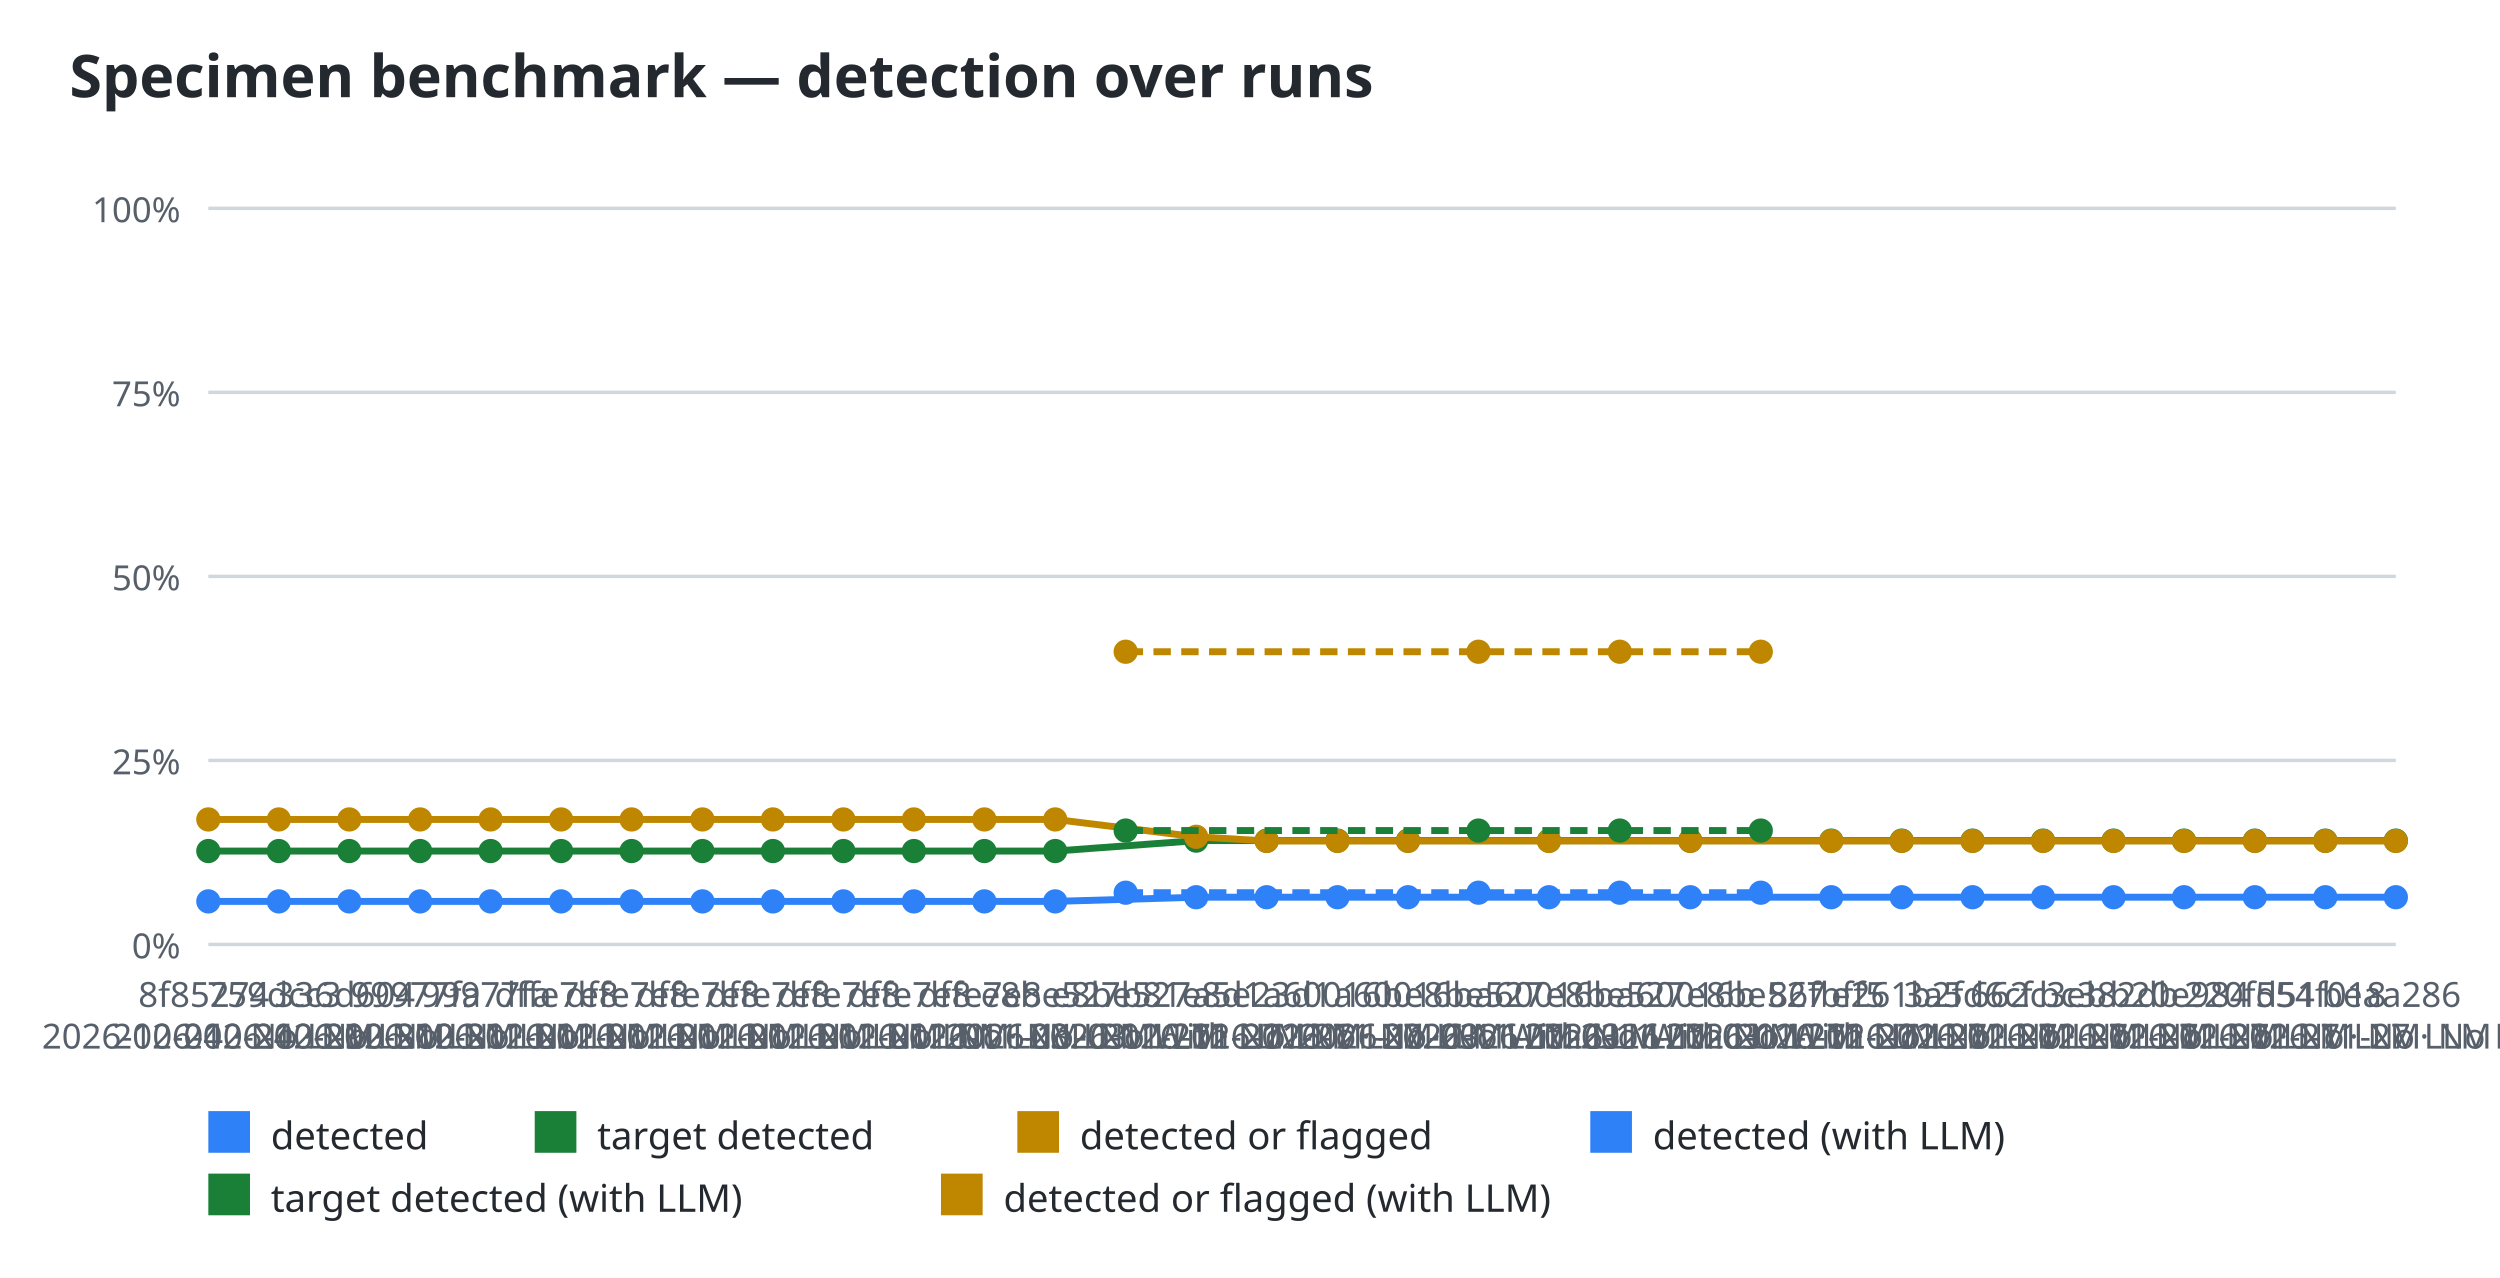
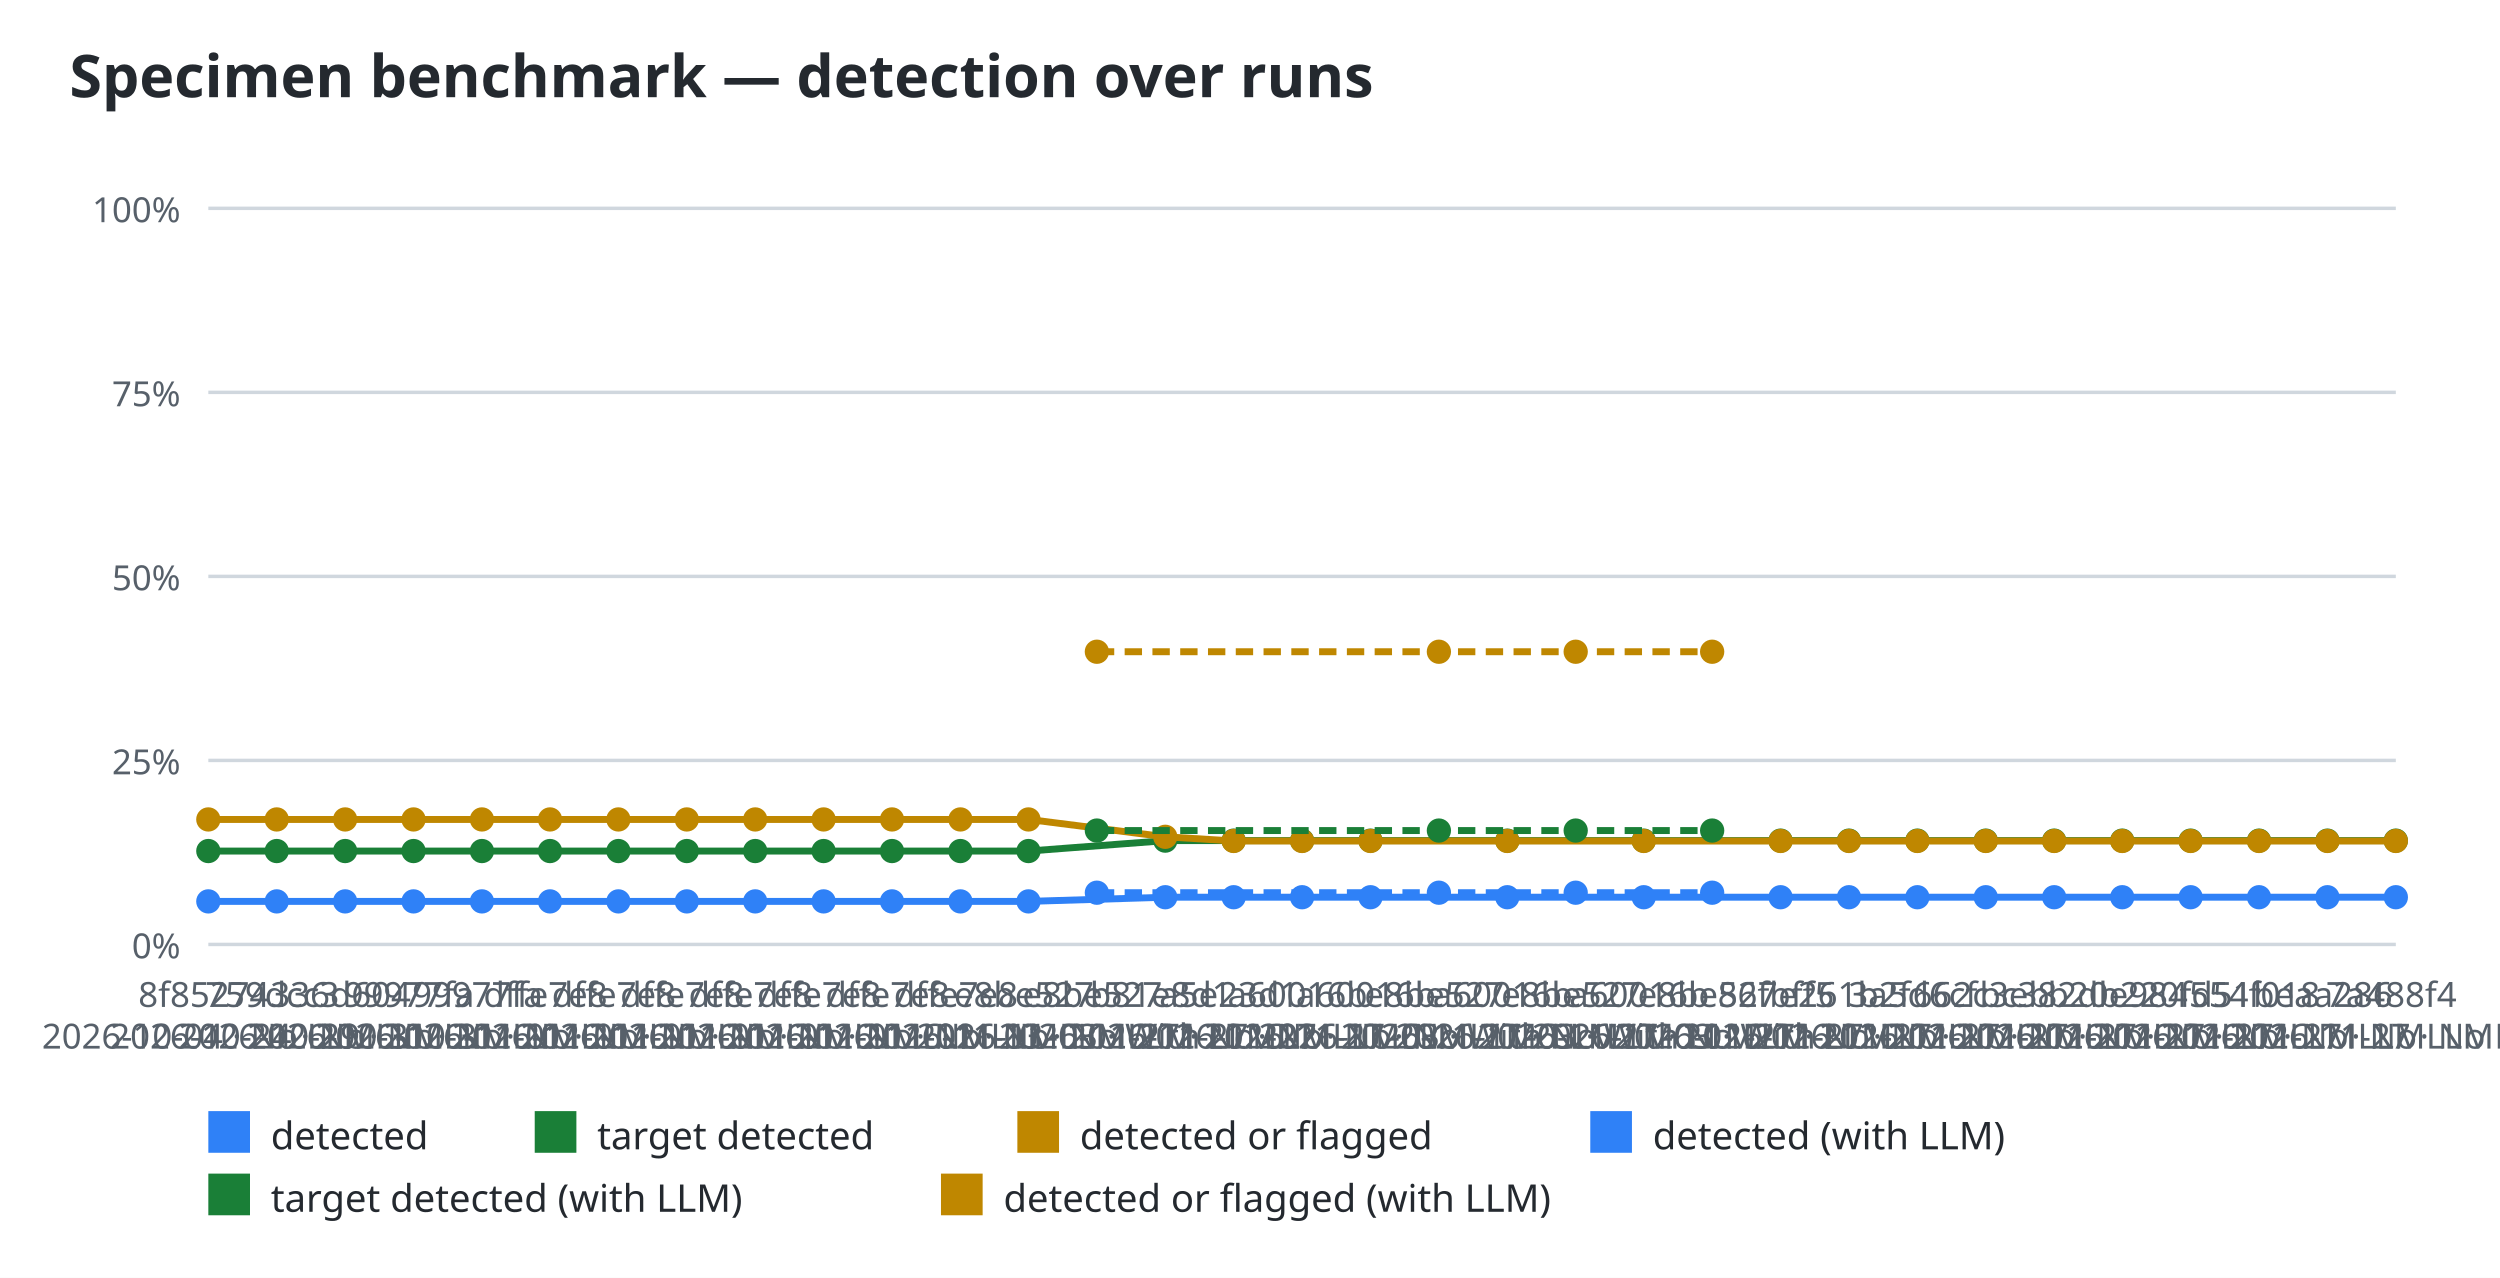
<svg xmlns="http://www.w3.org/2000/svg" viewBox="0 0 720 368" font-family="sans-serif">
  <rect width="720" height="368" fill="white" />
  <text x="20" y="28" font-size="17" font-weight="bold" fill="#24292f">Specimen benchmark — detection over runs</text>
  <line x1="60" y1="272.0" x2="690" y2="272.0" stroke="#d0d7de" stroke-width="1" />
  <text x="52" y="276.0" font-size="10" fill="#57606a" text-anchor="end">0%</text>
  <line x1="60" y1="219.0" x2="690" y2="219.0" stroke="#d0d7de" stroke-width="1" />
  <text x="52" y="223.0" font-size="10" fill="#57606a" text-anchor="end">25%</text>
  <line x1="60" y1="166.0" x2="690" y2="166.0" stroke="#d0d7de" stroke-width="1" />
  <text x="52" y="170.0" font-size="10" fill="#57606a" text-anchor="end">50%</text>
  <line x1="60" y1="113.0" x2="690" y2="113.0" stroke="#d0d7de" stroke-width="1" />
  <text x="52" y="117.0" font-size="10" fill="#57606a" text-anchor="end">75%</text>
  <line x1="60" y1="60.0" x2="690" y2="60.0" stroke="#d0d7de" stroke-width="1" />
  <text x="52" y="64.0" font-size="10" fill="#57606a" text-anchor="end">100%</text>
-   <polyline points="60.0,259.6 80.3,259.6 100.6,259.6 121.0,259.6 141.3,259.6 161.6,259.6 181.9,259.6 202.3,259.6 222.6,259.6 242.9,259.6 263.2,259.6 283.5,259.6 303.9,259.6 344.5,258.4 364.8,258.4 385.2,258.4 405.5,258.4 446.1,258.4 486.8,258.4 527.4,258.4 547.7,258.4 568.1,258.4 588.4,258.4 608.7,258.4 629.0,258.4 649.4,258.4 669.7,258.4 690.0,258.4" fill="none" stroke="#2f81f7" stroke-width="2" />
+   <polyline points="60.0,259.6 79.7,259.6 99.4,259.6 119.1,259.6 138.8,259.6 158.4,259.6 178.1,259.6 197.8,259.6 217.5,259.6 237.2,259.6 256.9,259.6 276.6,259.6 296.2,259.6 335.6,258.4 355.3,258.4 375.0,258.4 394.7,258.4 434.1,258.4 473.4,258.4 512.8,258.4 532.5,258.4 552.2,258.4 571.9,258.4 591.6,258.4 611.2,258.4 630.9,258.4 650.6,258.4 670.3,258.4 690.0,258.4" fill="none" stroke="#2f81f7" stroke-width="2" />
  <circle cx="60.0" cy="259.6" r="3.5" fill="#2f81f7" />
-   <circle cx="80.3" cy="259.6" r="3.5" fill="#2f81f7" />
-   <circle cx="100.6" cy="259.6" r="3.5" fill="#2f81f7" />
-   <circle cx="121.0" cy="259.6" r="3.5" fill="#2f81f7" />
-   <circle cx="141.3" cy="259.6" r="3.5" fill="#2f81f7" />
-   <circle cx="161.6" cy="259.6" r="3.5" fill="#2f81f7" />
-   <circle cx="181.9" cy="259.6" r="3.5" fill="#2f81f7" />
-   <circle cx="202.3" cy="259.6" r="3.5" fill="#2f81f7" />
-   <circle cx="222.6" cy="259.6" r="3.5" fill="#2f81f7" />
-   <circle cx="242.9" cy="259.6" r="3.5" fill="#2f81f7" />
-   <circle cx="263.2" cy="259.6" r="3.5" fill="#2f81f7" />
-   <circle cx="283.5" cy="259.6" r="3.5" fill="#2f81f7" />
-   <circle cx="303.9" cy="259.6" r="3.5" fill="#2f81f7" />
-   <circle cx="344.5" cy="258.4" r="3.5" fill="#2f81f7" />
-   <circle cx="364.8" cy="258.4" r="3.5" fill="#2f81f7" />
-   <circle cx="385.2" cy="258.4" r="3.5" fill="#2f81f7" />
-   <circle cx="405.5" cy="258.4" r="3.5" fill="#2f81f7" />
-   <circle cx="446.1" cy="258.4" r="3.5" fill="#2f81f7" />
-   <circle cx="486.8" cy="258.4" r="3.5" fill="#2f81f7" />
-   <circle cx="527.4" cy="258.4" r="3.5" fill="#2f81f7" />
-   <circle cx="547.7" cy="258.4" r="3.5" fill="#2f81f7" />
-   <circle cx="568.1" cy="258.4" r="3.5" fill="#2f81f7" />
-   <circle cx="588.4" cy="258.4" r="3.5" fill="#2f81f7" />
-   <circle cx="608.7" cy="258.4" r="3.5" fill="#2f81f7" />
-   <circle cx="629.0" cy="258.4" r="3.5" fill="#2f81f7" />
-   <circle cx="649.4" cy="258.4" r="3.5" fill="#2f81f7" />
-   <circle cx="669.7" cy="258.4" r="3.5" fill="#2f81f7" />
+   <circle cx="79.7" cy="259.6" r="3.5" fill="#2f81f7" />
+   <circle cx="99.4" cy="259.6" r="3.5" fill="#2f81f7" />
+   <circle cx="119.1" cy="259.6" r="3.5" fill="#2f81f7" />
+   <circle cx="138.8" cy="259.6" r="3.5" fill="#2f81f7" />
+   <circle cx="158.4" cy="259.6" r="3.5" fill="#2f81f7" />
+   <circle cx="178.1" cy="259.6" r="3.5" fill="#2f81f7" />
+   <circle cx="197.8" cy="259.6" r="3.5" fill="#2f81f7" />
+   <circle cx="217.5" cy="259.6" r="3.5" fill="#2f81f7" />
+   <circle cx="237.2" cy="259.6" r="3.5" fill="#2f81f7" />
+   <circle cx="256.9" cy="259.6" r="3.5" fill="#2f81f7" />
+   <circle cx="276.6" cy="259.6" r="3.5" fill="#2f81f7" />
+   <circle cx="296.2" cy="259.6" r="3.5" fill="#2f81f7" />
+   <circle cx="335.6" cy="258.4" r="3.5" fill="#2f81f7" />
+   <circle cx="355.3" cy="258.4" r="3.5" fill="#2f81f7" />
+   <circle cx="375.0" cy="258.4" r="3.5" fill="#2f81f7" />
+   <circle cx="394.7" cy="258.4" r="3.5" fill="#2f81f7" />
+   <circle cx="434.1" cy="258.4" r="3.5" fill="#2f81f7" />
+   <circle cx="473.4" cy="258.4" r="3.5" fill="#2f81f7" />
+   <circle cx="512.8" cy="258.4" r="3.5" fill="#2f81f7" />
+   <circle cx="532.5" cy="258.4" r="3.5" fill="#2f81f7" />
+   <circle cx="552.2" cy="258.4" r="3.5" fill="#2f81f7" />
+   <circle cx="571.9" cy="258.4" r="3.5" fill="#2f81f7" />
+   <circle cx="591.6" cy="258.4" r="3.5" fill="#2f81f7" />
+   <circle cx="611.2" cy="258.4" r="3.5" fill="#2f81f7" />
+   <circle cx="630.9" cy="258.4" r="3.5" fill="#2f81f7" />
+   <circle cx="650.6" cy="258.4" r="3.5" fill="#2f81f7" />
+   <circle cx="670.3" cy="258.4" r="3.5" fill="#2f81f7" />
  <circle cx="690.0" cy="258.4" r="3.5" fill="#2f81f7" />
-   <polyline points="60.0,245.1 80.3,245.1 100.6,245.1 121.0,245.1 141.3,245.1 161.6,245.1 181.9,245.1 202.3,245.1 222.6,245.1 242.9,245.1 263.2,245.1 283.5,245.1 303.9,245.1 344.5,242.1 364.8,242.1 385.2,242.1 405.5,242.1 446.1,242.1 486.8,242.1 527.4,242.1 547.7,242.1 568.1,242.1 588.4,242.1 608.7,242.1 629.0,242.1 649.4,242.1 669.7,242.1 690.0,242.1" fill="none" stroke="#1a7f37" stroke-width="2" />
+   <polyline points="60.0,245.1 79.7,245.1 99.4,245.1 119.1,245.1 138.8,245.1 158.4,245.1 178.1,245.1 197.8,245.1 217.5,245.1 237.2,245.1 256.9,245.1 276.6,245.1 296.2,245.1 335.6,242.1 355.3,242.1 375.0,242.1 394.7,242.1 434.1,242.1 473.4,242.1 512.8,242.1 532.5,242.1 552.2,242.1 571.9,242.1 591.6,242.1 611.2,242.1 630.9,242.1 650.6,242.1 670.3,242.1 690.0,242.1" fill="none" stroke="#1a7f37" stroke-width="2" />
  <circle cx="60.0" cy="245.1" r="3.5" fill="#1a7f37" />
-   <circle cx="80.3" cy="245.1" r="3.5" fill="#1a7f37" />
-   <circle cx="100.6" cy="245.1" r="3.5" fill="#1a7f37" />
-   <circle cx="121.0" cy="245.1" r="3.5" fill="#1a7f37" />
-   <circle cx="141.3" cy="245.1" r="3.5" fill="#1a7f37" />
-   <circle cx="161.6" cy="245.1" r="3.5" fill="#1a7f37" />
-   <circle cx="181.9" cy="245.1" r="3.5" fill="#1a7f37" />
-   <circle cx="202.3" cy="245.1" r="3.5" fill="#1a7f37" />
-   <circle cx="222.6" cy="245.1" r="3.5" fill="#1a7f37" />
-   <circle cx="242.9" cy="245.1" r="3.5" fill="#1a7f37" />
-   <circle cx="263.2" cy="245.1" r="3.5" fill="#1a7f37" />
-   <circle cx="283.5" cy="245.1" r="3.5" fill="#1a7f37" />
-   <circle cx="303.9" cy="245.1" r="3.5" fill="#1a7f37" />
-   <circle cx="344.5" cy="242.1" r="3.5" fill="#1a7f37" />
-   <circle cx="364.8" cy="242.1" r="3.5" fill="#1a7f37" />
-   <circle cx="385.2" cy="242.1" r="3.5" fill="#1a7f37" />
-   <circle cx="405.5" cy="242.1" r="3.5" fill="#1a7f37" />
-   <circle cx="446.1" cy="242.1" r="3.5" fill="#1a7f37" />
-   <circle cx="486.8" cy="242.1" r="3.5" fill="#1a7f37" />
-   <circle cx="527.4" cy="242.1" r="3.5" fill="#1a7f37" />
-   <circle cx="547.7" cy="242.1" r="3.5" fill="#1a7f37" />
-   <circle cx="568.1" cy="242.1" r="3.5" fill="#1a7f37" />
-   <circle cx="588.4" cy="242.1" r="3.5" fill="#1a7f37" />
-   <circle cx="608.7" cy="242.1" r="3.5" fill="#1a7f37" />
-   <circle cx="629.0" cy="242.1" r="3.5" fill="#1a7f37" />
-   <circle cx="649.4" cy="242.1" r="3.5" fill="#1a7f37" />
-   <circle cx="669.7" cy="242.1" r="3.5" fill="#1a7f37" />
+   <circle cx="79.7" cy="245.1" r="3.5" fill="#1a7f37" />
+   <circle cx="99.4" cy="245.1" r="3.5" fill="#1a7f37" />
+   <circle cx="119.1" cy="245.1" r="3.5" fill="#1a7f37" />
+   <circle cx="138.8" cy="245.1" r="3.5" fill="#1a7f37" />
+   <circle cx="158.4" cy="245.1" r="3.5" fill="#1a7f37" />
+   <circle cx="178.1" cy="245.1" r="3.5" fill="#1a7f37" />
+   <circle cx="197.8" cy="245.1" r="3.5" fill="#1a7f37" />
+   <circle cx="217.5" cy="245.1" r="3.5" fill="#1a7f37" />
+   <circle cx="237.2" cy="245.1" r="3.5" fill="#1a7f37" />
+   <circle cx="256.9" cy="245.1" r="3.5" fill="#1a7f37" />
+   <circle cx="276.6" cy="245.1" r="3.5" fill="#1a7f37" />
+   <circle cx="296.2" cy="245.1" r="3.5" fill="#1a7f37" />
+   <circle cx="335.6" cy="242.1" r="3.5" fill="#1a7f37" />
+   <circle cx="355.3" cy="242.1" r="3.5" fill="#1a7f37" />
+   <circle cx="375.0" cy="242.1" r="3.5" fill="#1a7f37" />
+   <circle cx="394.7" cy="242.1" r="3.5" fill="#1a7f37" />
+   <circle cx="434.1" cy="242.1" r="3.5" fill="#1a7f37" />
+   <circle cx="473.4" cy="242.1" r="3.5" fill="#1a7f37" />
+   <circle cx="512.8" cy="242.1" r="3.5" fill="#1a7f37" />
+   <circle cx="532.5" cy="242.1" r="3.5" fill="#1a7f37" />
+   <circle cx="552.2" cy="242.1" r="3.5" fill="#1a7f37" />
+   <circle cx="571.9" cy="242.1" r="3.5" fill="#1a7f37" />
+   <circle cx="591.6" cy="242.1" r="3.5" fill="#1a7f37" />
+   <circle cx="611.2" cy="242.1" r="3.5" fill="#1a7f37" />
+   <circle cx="630.9" cy="242.1" r="3.5" fill="#1a7f37" />
+   <circle cx="650.6" cy="242.1" r="3.5" fill="#1a7f37" />
+   <circle cx="670.3" cy="242.1" r="3.5" fill="#1a7f37" />
  <circle cx="690.0" cy="242.1" r="3.5" fill="#1a7f37" />
-   <polyline points="60.0,236.0 80.3,236.0 100.6,236.0 121.0,236.0 141.3,236.0 161.6,236.0 181.9,236.0 202.3,236.0 222.6,236.0 242.9,236.0 263.2,236.0 283.5,236.0 303.9,236.0 344.5,241.0 364.8,242.2 385.2,242.2 405.5,242.2 446.1,242.2 486.8,242.2 527.4,242.2 547.7,242.2 568.1,242.2 588.4,242.2 608.7,242.2 629.0,242.2 649.4,242.2 669.7,242.2 690.0,242.2" fill="none" stroke="#bf8700" stroke-width="2" />
+   <polyline points="60.0,236.0 79.7,236.0 99.4,236.0 119.1,236.0 138.8,236.0 158.4,236.0 178.1,236.0 197.8,236.0 217.5,236.0 237.2,236.0 256.9,236.0 276.6,236.0 296.2,236.0 335.6,241.0 355.3,242.2 375.0,242.2 394.7,242.2 434.1,242.2 473.4,242.2 512.8,242.2 532.5,242.2 552.2,242.2 571.9,242.2 591.6,242.2 611.2,242.2 630.9,242.2 650.6,242.2 670.3,242.2 690.0,242.2" fill="none" stroke="#bf8700" stroke-width="2" />
  <circle cx="60.0" cy="236.0" r="3.5" fill="#bf8700" />
-   <circle cx="80.3" cy="236.0" r="3.5" fill="#bf8700" />
-   <circle cx="100.6" cy="236.0" r="3.5" fill="#bf8700" />
-   <circle cx="121.0" cy="236.0" r="3.5" fill="#bf8700" />
-   <circle cx="141.3" cy="236.0" r="3.5" fill="#bf8700" />
-   <circle cx="161.6" cy="236.0" r="3.5" fill="#bf8700" />
-   <circle cx="181.9" cy="236.0" r="3.5" fill="#bf8700" />
-   <circle cx="202.3" cy="236.0" r="3.5" fill="#bf8700" />
-   <circle cx="222.6" cy="236.0" r="3.5" fill="#bf8700" />
-   <circle cx="242.9" cy="236.0" r="3.5" fill="#bf8700" />
-   <circle cx="263.2" cy="236.0" r="3.5" fill="#bf8700" />
-   <circle cx="283.5" cy="236.0" r="3.5" fill="#bf8700" />
-   <circle cx="303.9" cy="236.0" r="3.5" fill="#bf8700" />
-   <circle cx="344.5" cy="241.0" r="3.5" fill="#bf8700" />
-   <circle cx="364.8" cy="242.2" r="3.5" fill="#bf8700" />
-   <circle cx="385.2" cy="242.2" r="3.5" fill="#bf8700" />
-   <circle cx="405.5" cy="242.2" r="3.5" fill="#bf8700" />
-   <circle cx="446.1" cy="242.2" r="3.5" fill="#bf8700" />
-   <circle cx="486.8" cy="242.2" r="3.5" fill="#bf8700" />
-   <circle cx="527.4" cy="242.2" r="3.5" fill="#bf8700" />
-   <circle cx="547.7" cy="242.2" r="3.5" fill="#bf8700" />
-   <circle cx="568.1" cy="242.2" r="3.5" fill="#bf8700" />
-   <circle cx="588.4" cy="242.2" r="3.5" fill="#bf8700" />
-   <circle cx="608.7" cy="242.2" r="3.5" fill="#bf8700" />
-   <circle cx="629.0" cy="242.2" r="3.5" fill="#bf8700" />
-   <circle cx="649.4" cy="242.2" r="3.5" fill="#bf8700" />
-   <circle cx="669.7" cy="242.2" r="3.5" fill="#bf8700" />
+   <circle cx="79.7" cy="236.0" r="3.5" fill="#bf8700" />
+   <circle cx="99.4" cy="236.0" r="3.5" fill="#bf8700" />
+   <circle cx="119.1" cy="236.0" r="3.5" fill="#bf8700" />
+   <circle cx="138.8" cy="236.0" r="3.5" fill="#bf8700" />
+   <circle cx="158.4" cy="236.0" r="3.5" fill="#bf8700" />
+   <circle cx="178.1" cy="236.0" r="3.5" fill="#bf8700" />
+   <circle cx="197.8" cy="236.0" r="3.5" fill="#bf8700" />
+   <circle cx="217.5" cy="236.0" r="3.5" fill="#bf8700" />
+   <circle cx="237.2" cy="236.0" r="3.5" fill="#bf8700" />
+   <circle cx="256.9" cy="236.0" r="3.5" fill="#bf8700" />
+   <circle cx="276.6" cy="236.0" r="3.5" fill="#bf8700" />
+   <circle cx="296.2" cy="236.0" r="3.5" fill="#bf8700" />
+   <circle cx="335.6" cy="241.0" r="3.5" fill="#bf8700" />
+   <circle cx="355.3" cy="242.2" r="3.5" fill="#bf8700" />
+   <circle cx="375.0" cy="242.2" r="3.5" fill="#bf8700" />
+   <circle cx="394.7" cy="242.2" r="3.5" fill="#bf8700" />
+   <circle cx="434.1" cy="242.2" r="3.5" fill="#bf8700" />
+   <circle cx="473.4" cy="242.2" r="3.5" fill="#bf8700" />
+   <circle cx="512.8" cy="242.2" r="3.5" fill="#bf8700" />
+   <circle cx="532.5" cy="242.2" r="3.5" fill="#bf8700" />
+   <circle cx="552.2" cy="242.2" r="3.5" fill="#bf8700" />
+   <circle cx="571.9" cy="242.2" r="3.5" fill="#bf8700" />
+   <circle cx="591.6" cy="242.2" r="3.5" fill="#bf8700" />
+   <circle cx="611.2" cy="242.2" r="3.5" fill="#bf8700" />
+   <circle cx="630.9" cy="242.2" r="3.5" fill="#bf8700" />
+   <circle cx="650.6" cy="242.2" r="3.5" fill="#bf8700" />
+   <circle cx="670.3" cy="242.2" r="3.5" fill="#bf8700" />
  <circle cx="690.0" cy="242.2" r="3.5" fill="#bf8700" />
-   <polyline points="324.2,257.1 425.8,257.1 466.5,257.1 507.1,257.1" fill="none" stroke="#2f81f7" stroke-width="2" stroke-dasharray="5 3" />
-   <circle cx="324.2" cy="257.1" r="3.5" fill="#2f81f7" />
-   <circle cx="425.8" cy="257.1" r="3.5" fill="#2f81f7" />
-   <circle cx="466.5" cy="257.1" r="3.5" fill="#2f81f7" />
-   <circle cx="507.1" cy="257.1" r="3.5" fill="#2f81f7" />
-   <polyline points="324.2,239.2 425.8,239.2 466.5,239.2 507.1,239.2" fill="none" stroke="#1a7f37" stroke-width="2" stroke-dasharray="5 3" />
-   <circle cx="324.2" cy="239.2" r="3.5" fill="#1a7f37" />
-   <circle cx="425.8" cy="239.2" r="3.5" fill="#1a7f37" />
-   <circle cx="466.5" cy="239.2" r="3.5" fill="#1a7f37" />
-   <circle cx="507.1" cy="239.2" r="3.5" fill="#1a7f37" />
-   <polyline points="324.2,187.7 425.8,187.7 466.5,187.7 507.1,187.7" fill="none" stroke="#bf8700" stroke-width="2" stroke-dasharray="5 3" />
-   <circle cx="324.2" cy="187.7" r="3.5" fill="#bf8700" />
-   <circle cx="425.8" cy="187.7" r="3.5" fill="#bf8700" />
-   <circle cx="466.5" cy="187.7" r="3.5" fill="#bf8700" />
-   <circle cx="507.1" cy="187.7" r="3.5" fill="#bf8700" />
+   <polyline points="315.9,257.1 414.4,257.1 453.8,257.1 493.1,257.1" fill="none" stroke="#2f81f7" stroke-width="2" stroke-dasharray="5 3" />
+   <circle cx="315.9" cy="257.1" r="3.5" fill="#2f81f7" />
+   <circle cx="414.4" cy="257.1" r="3.5" fill="#2f81f7" />
+   <circle cx="453.8" cy="257.1" r="3.5" fill="#2f81f7" />
+   <circle cx="493.1" cy="257.1" r="3.5" fill="#2f81f7" />
+   <polyline points="315.9,239.2 414.4,239.2 453.8,239.2 493.1,239.2" fill="none" stroke="#1a7f37" stroke-width="2" stroke-dasharray="5 3" />
+   <circle cx="315.9" cy="239.2" r="3.5" fill="#1a7f37" />
+   <circle cx="414.4" cy="239.2" r="3.5" fill="#1a7f37" />
+   <circle cx="453.8" cy="239.2" r="3.5" fill="#1a7f37" />
+   <circle cx="493.1" cy="239.2" r="3.5" fill="#1a7f37" />
+   <polyline points="315.9,187.7 414.4,187.7 453.8,187.7 493.1,187.7" fill="none" stroke="#bf8700" stroke-width="2" stroke-dasharray="5 3" />
+   <circle cx="315.9" cy="187.7" r="3.5" fill="#bf8700" />
+   <circle cx="414.4" cy="187.7" r="3.5" fill="#bf8700" />
+   <circle cx="453.8" cy="187.7" r="3.5" fill="#bf8700" />
+   <circle cx="493.1" cy="187.7" r="3.5" fill="#bf8700" />
  <text x="60.0" y="290" font-size="10" fill="#57606a" text-anchor="middle">
    <tspan x="60.0" dy="0">8f85274</tspan>
    <tspan x="60.0" dy="12">2026-10-04 · No LLM</tspan>
  </text>
-   <text x="80.3" y="290" font-size="10" fill="#57606a" text-anchor="middle">
-     <tspan x="80.3" dy="0">759dcc3</tspan>
-     <tspan x="80.3" dy="12">2026-10-24 · No LLM</tspan>
-   </text>
-   <text x="100.6" y="290" font-size="10" fill="#57606a" text-anchor="middle">
-     <tspan x="100.6" dy="0">336d604</tspan>
-     <tspan x="100.6" dy="12">2026-10-29 · No LLM</tspan>
-   </text>
-   <text x="121.0" y="290" font-size="10" fill="#57606a" text-anchor="middle">
-     <tspan x="121.0" dy="0">99977fa</tspan>
-     <tspan x="121.0" dy="12">2026-10-31 · No LLM</tspan>
-   </text>
-   <text x="141.3" y="290" font-size="10" fill="#57606a" text-anchor="middle">
-     <tspan x="141.3" dy="0">99977fa</tspan>
-     <tspan x="141.3" dy="12">2026-10-31 · No LLM</tspan>
-   </text>
-   <text x="161.6" y="290" font-size="10" fill="#57606a" text-anchor="middle">
-     <tspan x="161.6" dy="0">dffe7e8</tspan>
-     <tspan x="161.6" dy="12">2026-11-01 · No LLM</tspan>
-   </text>
-   <text x="181.9" y="290" font-size="10" fill="#57606a" text-anchor="middle">
-     <tspan x="181.9" dy="0">dffe7e8</tspan>
-     <tspan x="181.9" dy="12">2026-11-01 · No LLM</tspan>
-   </text>
-   <text x="202.3" y="290" font-size="10" fill="#57606a" text-anchor="middle">
-     <tspan x="202.3" dy="0">dffe7e8</tspan>
-     <tspan x="202.3" dy="12">2026-11-01 · No LLM</tspan>
-   </text>
-   <text x="222.6" y="290" font-size="10" fill="#57606a" text-anchor="middle">
-     <tspan x="222.6" dy="0">dffe7e8</tspan>
-     <tspan x="222.6" dy="12">2026-11-01 · No LLM</tspan>
-   </text>
-   <text x="242.9" y="290" font-size="10" fill="#57606a" text-anchor="middle">
-     <tspan x="242.9" dy="0">dffe7e8</tspan>
-     <tspan x="242.9" dy="12">2026-11-01 · No LLM</tspan>
-   </text>
-   <text x="263.2" y="290" font-size="10" fill="#57606a" text-anchor="middle">
-     <tspan x="263.2" dy="0">dffe7e8</tspan>
-     <tspan x="263.2" dy="12">2026-11-01 · No LLM</tspan>
-   </text>
-   <text x="283.5" y="290" font-size="10" fill="#57606a" text-anchor="middle">
-     <tspan x="283.5" dy="0">dffe7e8</tspan>
-     <tspan x="283.5" dy="12">2026-11-01 · No LLM</tspan>
-   </text>
-   <text x="303.9" y="290" font-size="10" fill="#57606a" text-anchor="middle">
-     <tspan x="303.9" dy="0">e8be527</tspan>
-     <tspan x="303.9" dy="12">2026-11-03 · No LLM</tspan>
-   </text>
-   <text x="324.2" y="290" font-size="10" fill="#57606a" text-anchor="middle">
-     <tspan x="324.2" dy="0">e8be527</tspan>
-     <tspan x="324.2" dy="12">2026-11-03 · With LLM</tspan>
-   </text>
-   <text x="344.5" y="290" font-size="10" fill="#57606a" text-anchor="middle">
-     <tspan x="344.5" dy="0">b81e8d1</tspan>
-     <tspan x="344.5" dy="12">2026-11-27 · No LLM</tspan>
-   </text>
-   <text x="364.8" y="290" font-size="10" fill="#57606a" text-anchor="middle">
-     <tspan x="364.8" dy="0">a5e23d1</tspan>
-     <tspan x="364.8" dy="12">2026-11-27 · No LLM</tspan>
-   </text>
-   <text x="385.2" y="290" font-size="10" fill="#57606a" text-anchor="middle">
-     <tspan x="385.2" dy="0">a60016b</tspan>
-     <tspan x="385.2" dy="12">2026-11-27 · No LLM</tspan>
-   </text>
-   <text x="405.5" y="290" font-size="10" fill="#57606a" text-anchor="middle">
-     <tspan x="405.5" dy="0">a60016b</tspan>
-     <tspan x="405.5" dy="12">2026-11-27 · No LLM</tspan>
-   </text>
-   <text x="425.8" y="290" font-size="10" fill="#57606a" text-anchor="middle">
-     <tspan x="425.8" dy="0">e8be527</tspan>
-     <tspan x="425.8" dy="12">2026-11-03 · With LLM</tspan>
-   </text>
-   <text x="446.1" y="290" font-size="10" fill="#57606a" text-anchor="middle">
-     <tspan x="446.1" dy="0">a60016b</tspan>
-     <tspan x="446.1" dy="12">2026-11-27 · No LLM</tspan>
-   </text>
-   <text x="466.5" y="290" font-size="10" fill="#57606a" text-anchor="middle">
-     <tspan x="466.5" dy="0">e8be527</tspan>
-     <tspan x="466.5" dy="12">2026-11-03 · With LLM</tspan>
-   </text>
-   <text x="486.8" y="290" font-size="10" fill="#57606a" text-anchor="middle">
-     <tspan x="486.8" dy="0">a60016b</tspan>
-     <tspan x="486.8" dy="12">2026-11-27 · No LLM</tspan>
-   </text>
-   <text x="507.1" y="290" font-size="10" fill="#57606a" text-anchor="middle">
-     <tspan x="507.1" dy="0">e8be527</tspan>
-     <tspan x="507.1" dy="12">2026-11-03 · With LLM</tspan>
-   </text>
-   <text x="527.4" y="290" font-size="10" fill="#57606a" text-anchor="middle">
-     <tspan x="527.4" dy="0">86fbff5</tspan>
-     <tspan x="527.4" dy="12">2026-11-27 · No LLM</tspan>
-   </text>
-   <text x="547.7" y="290" font-size="10" fill="#57606a" text-anchor="middle">
-     <tspan x="547.7" dy="0">e261b2f</tspan>
-     <tspan x="547.7" dy="12">2026-11-27 · No LLM</tspan>
-   </text>
-   <text x="568.1" y="290" font-size="10" fill="#57606a" text-anchor="middle">
-     <tspan x="568.1" dy="0">3a5d6cf</tspan>
-     <tspan x="568.1" dy="12">2026-11-27 · No LLM</tspan>
-   </text>
-   <text x="588.4" y="290" font-size="10" fill="#57606a" text-anchor="middle">
-     <tspan x="588.4" dy="0">662c3eb</tspan>
-     <tspan x="588.4" dy="12">2026-11-27 · No LLM</tspan>
-   </text>
-   <text x="608.7" y="290" font-size="10" fill="#57606a" text-anchor="middle">
-     <tspan x="608.7" dy="0">bc382db</tspan>
-     <tspan x="608.7" dy="12">2026-11-27 · No LLM</tspan>
-   </text>
-   <text x="629.0" y="290" font-size="10" fill="#57606a" text-anchor="middle">
-     <tspan x="629.0" dy="0">b20e984</tspan>
-     <tspan x="629.0" dy="12">2026-11-27 · No LLM</tspan>
-   </text>
-   <text x="649.4" y="290" font-size="10" fill="#57606a" text-anchor="middle">
-     <tspan x="649.4" dy="0">220fd51</tspan>
-     <tspan x="649.4" dy="12">2026-11-27 · No LLM</tspan>
-   </text>
-   <text x="669.7" y="290" font-size="10" fill="#57606a" text-anchor="middle">
-     <tspan x="669.7" dy="0">554f018</tspan>
-     <tspan x="669.7" dy="12">2026-11-27 · No LLM</tspan>
+   <text x="79.7" y="290" font-size="10" fill="#57606a" text-anchor="middle">
+     <tspan x="79.7" dy="0">759dcc3</tspan>
+     <tspan x="79.7" dy="12">2026-10-24 · No LLM</tspan>
+   </text>
+   <text x="99.4" y="290" font-size="10" fill="#57606a" text-anchor="middle">
+     <tspan x="99.4" dy="0">336d604</tspan>
+     <tspan x="99.4" dy="12">2026-10-29 · No LLM</tspan>
+   </text>
+   <text x="119.1" y="290" font-size="10" fill="#57606a" text-anchor="middle">
+     <tspan x="119.1" dy="0">99977fa</tspan>
+     <tspan x="119.1" dy="12">2026-10-31 · No LLM</tspan>
+   </text>
+   <text x="138.8" y="290" font-size="10" fill="#57606a" text-anchor="middle">
+     <tspan x="138.8" dy="0">99977fa</tspan>
+     <tspan x="138.8" dy="12">2026-10-31 · No LLM</tspan>
+   </text>
+   <text x="158.4" y="290" font-size="10" fill="#57606a" text-anchor="middle">
+     <tspan x="158.4" dy="0">dffe7e8</tspan>
+     <tspan x="158.4" dy="12">2026-11-01 · No LLM</tspan>
+   </text>
+   <text x="178.1" y="290" font-size="10" fill="#57606a" text-anchor="middle">
+     <tspan x="178.1" dy="0">dffe7e8</tspan>
+     <tspan x="178.1" dy="12">2026-11-01 · No LLM</tspan>
+   </text>
+   <text x="197.8" y="290" font-size="10" fill="#57606a" text-anchor="middle">
+     <tspan x="197.8" dy="0">dffe7e8</tspan>
+     <tspan x="197.8" dy="12">2026-11-01 · No LLM</tspan>
+   </text>
+   <text x="217.5" y="290" font-size="10" fill="#57606a" text-anchor="middle">
+     <tspan x="217.5" dy="0">dffe7e8</tspan>
+     <tspan x="217.5" dy="12">2026-11-01 · No LLM</tspan>
+   </text>
+   <text x="237.2" y="290" font-size="10" fill="#57606a" text-anchor="middle">
+     <tspan x="237.2" dy="0">dffe7e8</tspan>
+     <tspan x="237.2" dy="12">2026-11-01 · No LLM</tspan>
+   </text>
+   <text x="256.9" y="290" font-size="10" fill="#57606a" text-anchor="middle">
+     <tspan x="256.9" dy="0">dffe7e8</tspan>
+     <tspan x="256.9" dy="12">2026-11-01 · No LLM</tspan>
+   </text>
+   <text x="276.6" y="290" font-size="10" fill="#57606a" text-anchor="middle">
+     <tspan x="276.6" dy="0">dffe7e8</tspan>
+     <tspan x="276.6" dy="12">2026-11-01 · No LLM</tspan>
+   </text>
+   <text x="296.2" y="290" font-size="10" fill="#57606a" text-anchor="middle">
+     <tspan x="296.2" dy="0">e8be527</tspan>
+     <tspan x="296.2" dy="12">2026-11-03 · No LLM</tspan>
+   </text>
+   <text x="315.9" y="290" font-size="10" fill="#57606a" text-anchor="middle">
+     <tspan x="315.9" dy="0">e8be527</tspan>
+     <tspan x="315.9" dy="12">2026-11-03 · With LLM</tspan>
+   </text>
+   <text x="335.6" y="290" font-size="10" fill="#57606a" text-anchor="middle">
+     <tspan x="335.6" dy="0">b81e8d1</tspan>
+     <tspan x="335.6" dy="12">2026-11-27 · No LLM</tspan>
+   </text>
+   <text x="355.3" y="290" font-size="10" fill="#57606a" text-anchor="middle">
+     <tspan x="355.3" dy="0">a5e23d1</tspan>
+     <tspan x="355.3" dy="12">2026-11-27 · No LLM</tspan>
+   </text>
+   <text x="375.0" y="290" font-size="10" fill="#57606a" text-anchor="middle">
+     <tspan x="375.0" dy="0">a60016b</tspan>
+     <tspan x="375.0" dy="12">2026-11-27 · No LLM</tspan>
+   </text>
+   <text x="394.7" y="290" font-size="10" fill="#57606a" text-anchor="middle">
+     <tspan x="394.7" dy="0">a60016b</tspan>
+     <tspan x="394.7" dy="12">2026-11-27 · No LLM</tspan>
+   </text>
+   <text x="414.4" y="290" font-size="10" fill="#57606a" text-anchor="middle">
+     <tspan x="414.4" dy="0">e8be527</tspan>
+     <tspan x="414.4" dy="12">2026-11-03 · With LLM</tspan>
+   </text>
+   <text x="434.1" y="290" font-size="10" fill="#57606a" text-anchor="middle">
+     <tspan x="434.1" dy="0">a60016b</tspan>
+     <tspan x="434.1" dy="12">2026-11-27 · No LLM</tspan>
+   </text>
+   <text x="453.8" y="290" font-size="10" fill="#57606a" text-anchor="middle">
+     <tspan x="453.8" dy="0">e8be527</tspan>
+     <tspan x="453.8" dy="12">2026-11-03 · With LLM</tspan>
+   </text>
+   <text x="473.4" y="290" font-size="10" fill="#57606a" text-anchor="middle">
+     <tspan x="473.4" dy="0">a60016b</tspan>
+     <tspan x="473.4" dy="12">2026-11-27 · No LLM</tspan>
+   </text>
+   <text x="493.1" y="290" font-size="10" fill="#57606a" text-anchor="middle">
+     <tspan x="493.1" dy="0">e8be527</tspan>
+     <tspan x="493.1" dy="12">2026-11-03 · With LLM</tspan>
+   </text>
+   <text x="512.8" y="290" font-size="10" fill="#57606a" text-anchor="middle">
+     <tspan x="512.8" dy="0">86fbff5</tspan>
+     <tspan x="512.8" dy="12">2026-11-27 · No LLM</tspan>
+   </text>
+   <text x="532.5" y="290" font-size="10" fill="#57606a" text-anchor="middle">
+     <tspan x="532.5" dy="0">e261b2f</tspan>
+     <tspan x="532.5" dy="12">2026-11-27 · No LLM</tspan>
+   </text>
+   <text x="552.2" y="290" font-size="10" fill="#57606a" text-anchor="middle">
+     <tspan x="552.2" dy="0">3a5d6cf</tspan>
+     <tspan x="552.2" dy="12">2026-11-27 · No LLM</tspan>
+   </text>
+   <text x="571.9" y="290" font-size="10" fill="#57606a" text-anchor="middle">
+     <tspan x="571.9" dy="0">662c3eb</tspan>
+     <tspan x="571.9" dy="12">2026-11-27 · No LLM</tspan>
+   </text>
+   <text x="591.6" y="290" font-size="10" fill="#57606a" text-anchor="middle">
+     <tspan x="591.6" dy="0">bc382db</tspan>
+     <tspan x="591.6" dy="12">2026-11-27 · No LLM</tspan>
+   </text>
+   <text x="611.2" y="290" font-size="10" fill="#57606a" text-anchor="middle">
+     <tspan x="611.2" dy="0">b20e984</tspan>
+     <tspan x="611.2" dy="12">2026-11-27 · No LLM</tspan>
+   </text>
+   <text x="630.9" y="290" font-size="10" fill="#57606a" text-anchor="middle">
+     <tspan x="630.9" dy="0">220fd51</tspan>
+     <tspan x="630.9" dy="12">2026-11-27 · No LLM</tspan>
+   </text>
+   <text x="650.6" y="290" font-size="10" fill="#57606a" text-anchor="middle">
+     <tspan x="650.6" dy="0">554f018</tspan>
+     <tspan x="650.6" dy="12">2026-11-27 · No LLM</tspan>
+   </text>
+   <text x="670.3" y="290" font-size="10" fill="#57606a" text-anchor="middle">
+     <tspan x="670.3" dy="0">beaa286</tspan>
+     <tspan x="670.3" dy="12">2026-11-27 · No LLM</tspan>
  </text>
  <text x="690.0" y="290" font-size="10" fill="#57606a" text-anchor="middle">
-     <tspan x="690.0" dy="0">beaa286</tspan>
+     <tspan x="690.0" dy="0">7a488f4</tspan>
    <tspan x="690.0" dy="12">2026-11-27 · No LLM</tspan>
  </text>
  <rect x="60" y="320" width="12" height="12" fill="#2f81f7" />
  <text x="78" y="331" font-size="11" fill="#24292f">detected</text>
  <rect x="154" y="320" width="12" height="12" fill="#1a7f37" />
  <text x="172" y="331" font-size="11" fill="#24292f">target detected</text>
  <rect x="293" y="320" width="12" height="12" fill="#bf8700" />
  <text x="311" y="331" font-size="11" fill="#24292f">detected or flagged</text>
  <rect x="458" y="320" width="12" height="12" fill="#2f81f7" />
  <text x="476" y="331" font-size="11" fill="#24292f">detected (with LLM)</text>
  <rect x="60" y="338" width="12" height="12" fill="#1a7f37" />
  <text x="78" y="349" font-size="11" fill="#24292f">target detected (with LLM)</text>
  <rect x="271" y="338" width="12" height="12" fill="#bf8700" />
  <text x="289" y="349" font-size="11" fill="#24292f">detected or flagged (with LLM)</text>
</svg>
